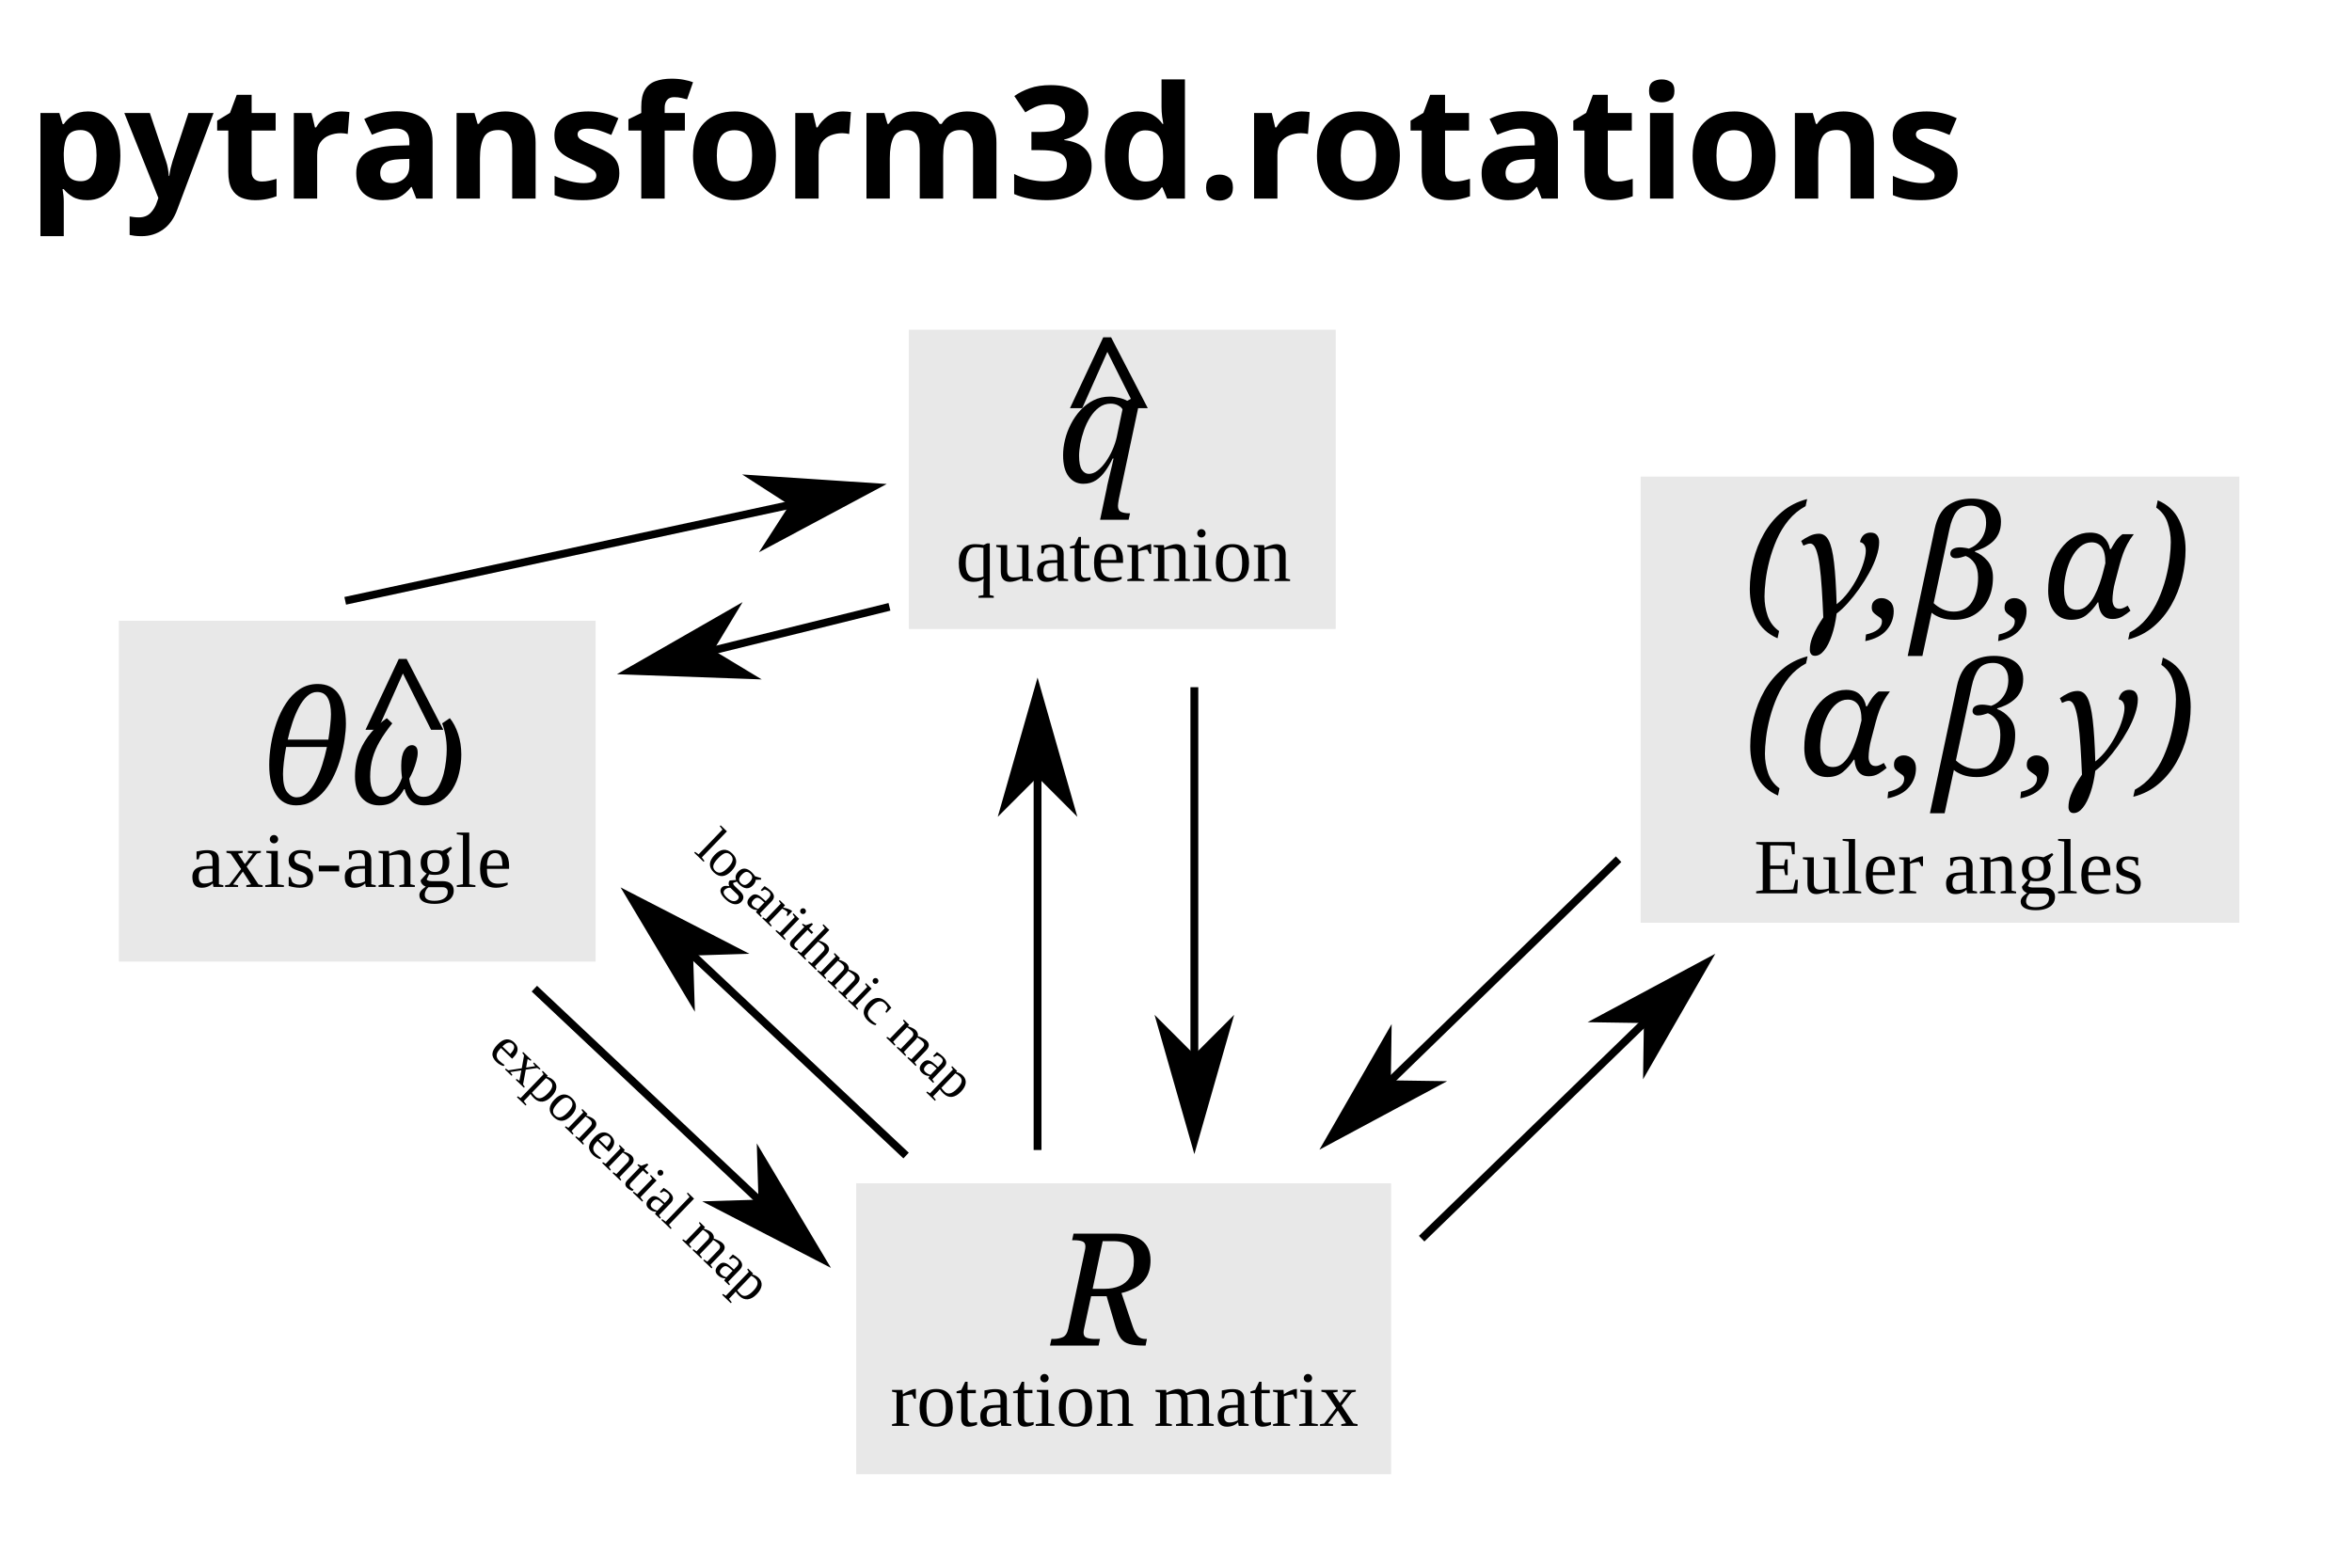
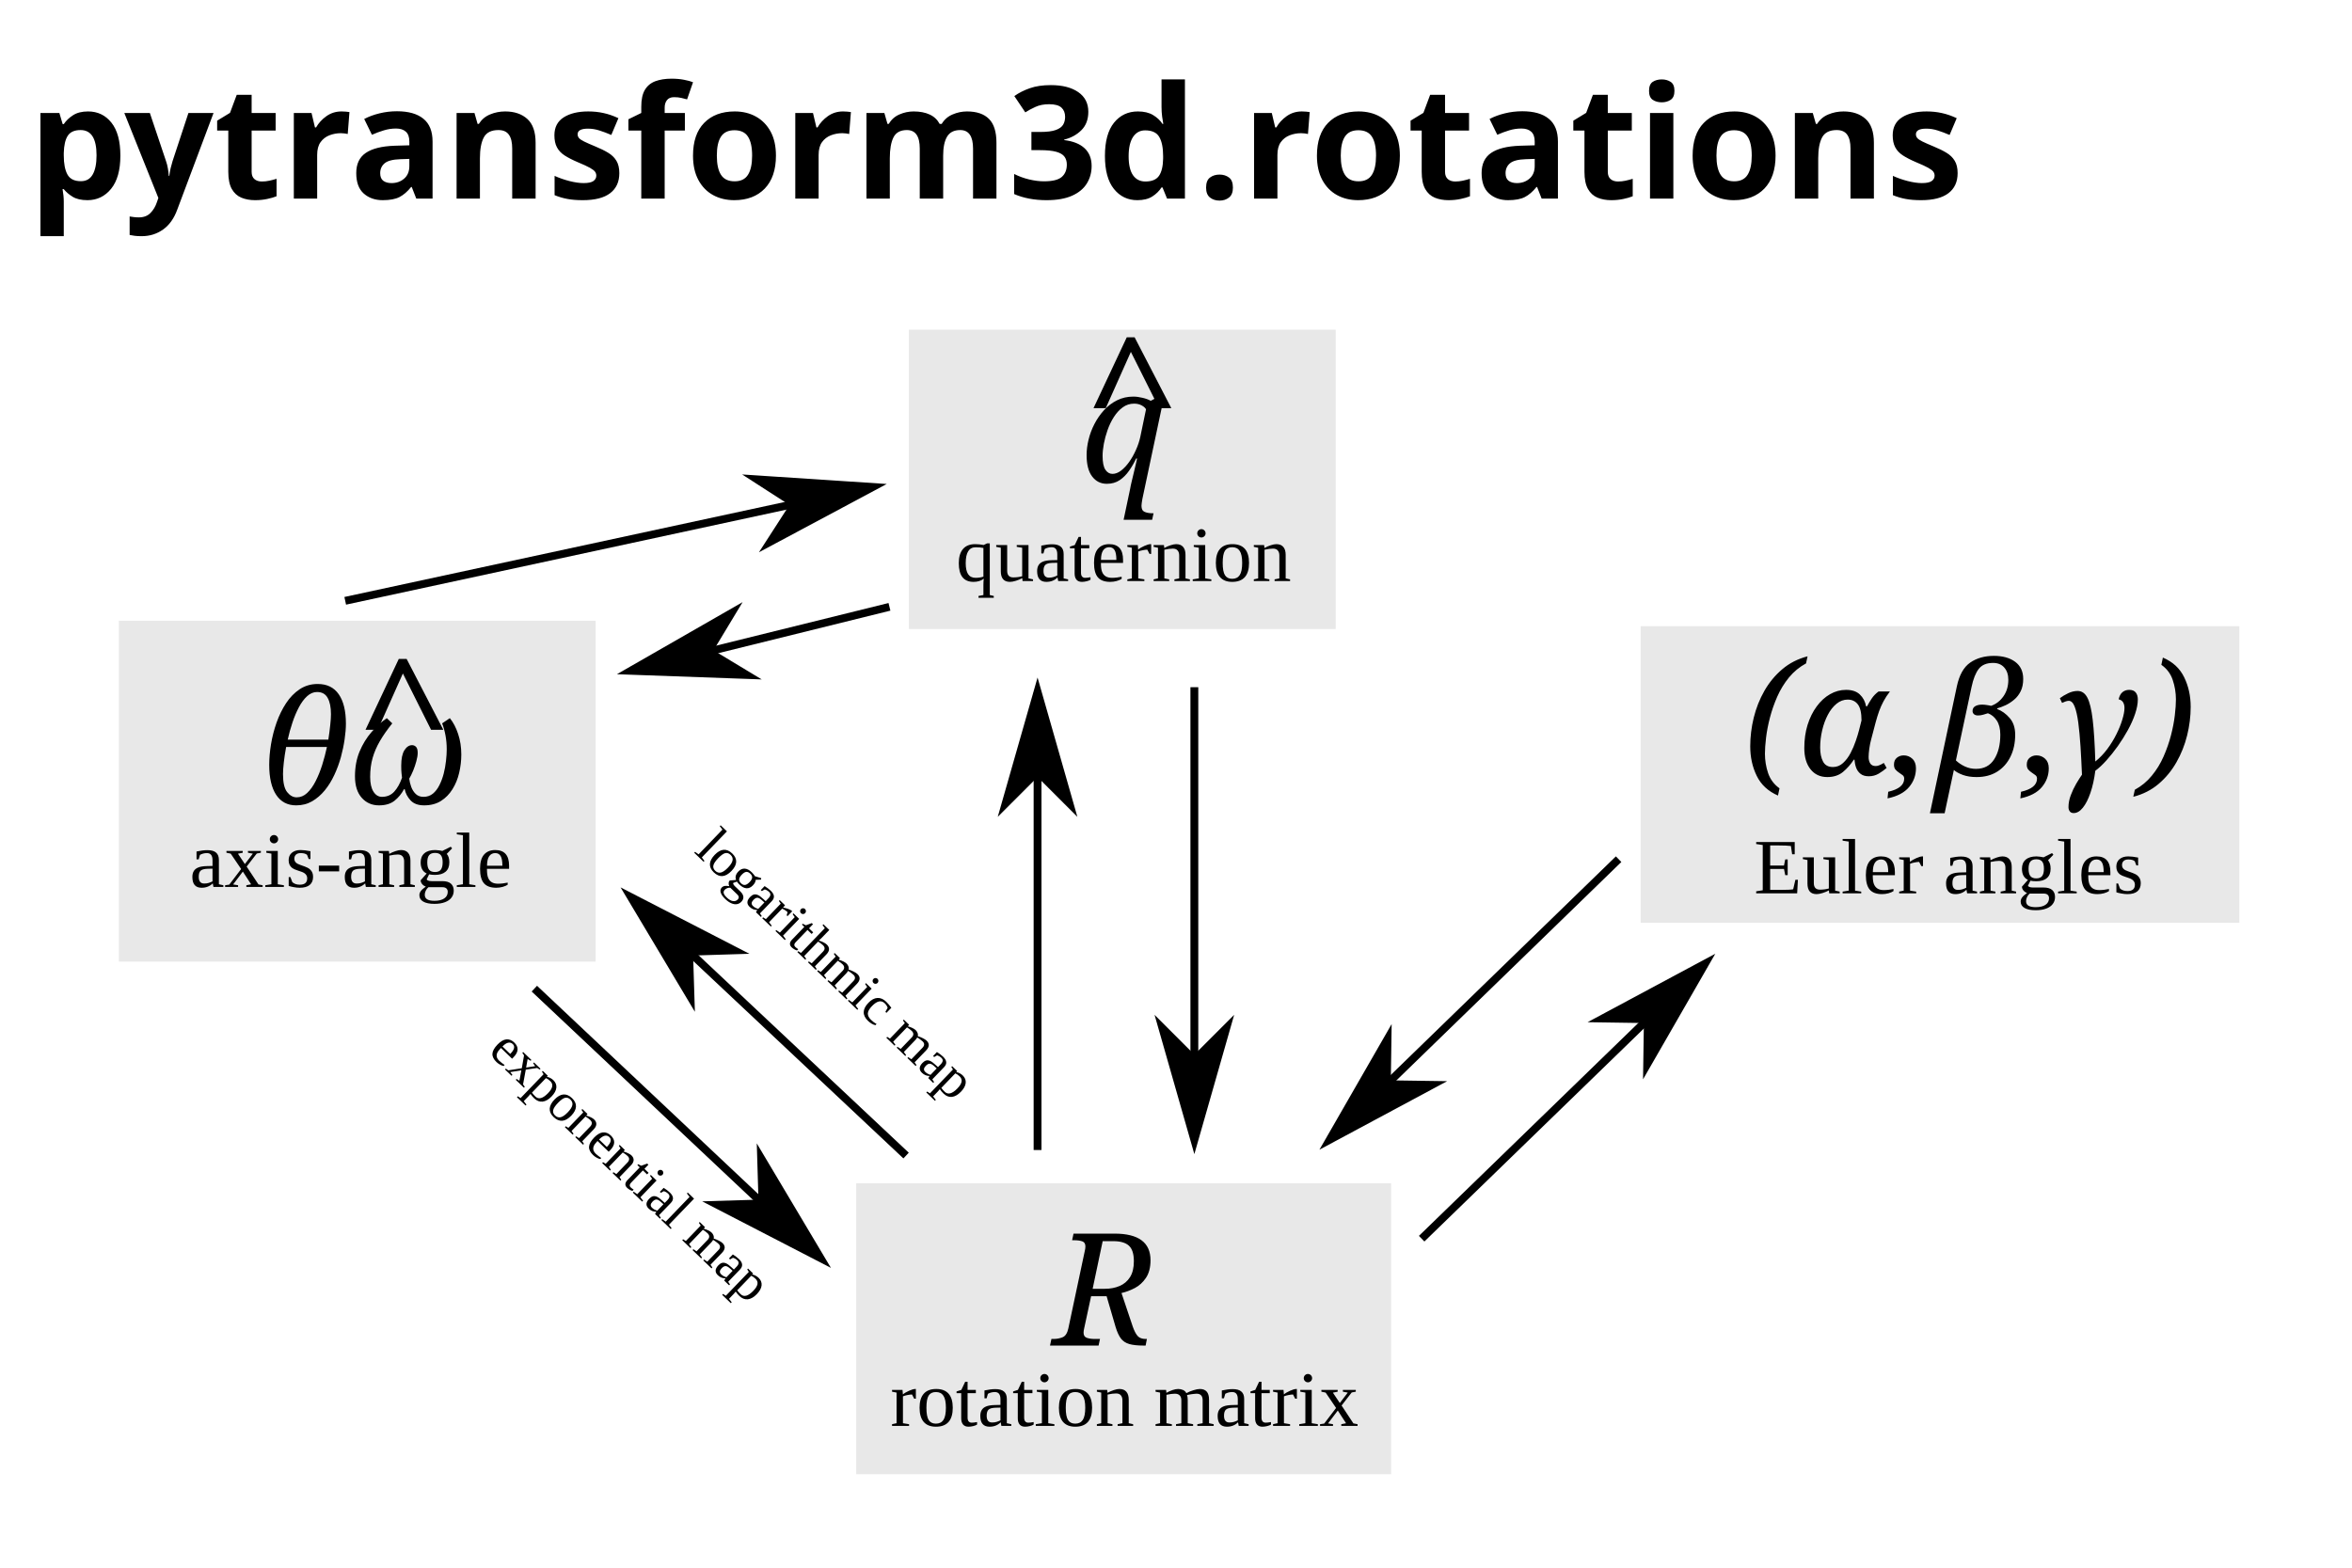
<svg xmlns="http://www.w3.org/2000/svg" width="600" height="400" id="svg2" version="1.1">
  <defs id="defs4">
    <marker orient="auto" refY="0.0" refX="0.0" id="Arrow1Lend" style="overflow:visible;">
      <path id="path3927" d="M 0.0,0.0 L 5.0,-5.0 L -12.5,0.0 L 5.0,5.0 L 0.0,0.0 z " style="fill-rule:evenodd;stroke:#000000;stroke-width:1.0pt;" transform="scale(0.8) rotate(180) translate(12.5,0)" />
    </marker>
  </defs>
  <g id="layer1" transform="translate(0,-652.3622)">
    <rect style="opacity:0.3;fill:#b3b3b3;fill-opacity:1;stroke:none" id="rect3148" width="136.472" height="74.246" x="218.416" y="954.275" />
    <text xml:space="preserve" style="font-style:normal;font-weight:normal;line-height:0%;font-family:sans-serif;letter-spacing:0px;word-spacing:0px;fill:#000000;fill-opacity:1;stroke:none" x="268.657" y="995.685" id="text2985">
      <tspan id="tspan2987" x="268.657" y="995.685" style="font-style:italic;font-variant:normal;font-weight:normal;font-stretch:normal;font-size:40px;line-height:1.25;font-family:serif;-inkscape-font-specification:'Serif Italic'">R</tspan>
    </text>
    <text xml:space="preserve" style="font-style:normal;font-weight:normal;line-height:0%;font-family:sans-serif;letter-spacing:0px;word-spacing:0px;fill:#000000;fill-opacity:1;stroke:none" x="227.157" y="1016.185" id="text2989">
      <tspan id="tspan2991" x="227.157" y="1016.185" style="font-style:normal;font-variant:normal;font-weight:normal;font-stretch:normal;font-size:20px;line-height:1.25;font-family:'Times New Roman';-inkscape-font-specification:'Times New Roman'">rotation matrix</tspan>
    </text>
    <rect style="opacity:0.3;fill:#b3b3b3;fill-opacity:1;stroke:none" id="rect3142" width="121.622" height="86.974" x="30.326" y="810.733" />
    <text xml:space="preserve" style="font-style:normal;font-weight:normal;line-height:0%;font-family:sans-serif;letter-spacing:0px;word-spacing:0px;fill:#000000;fill-opacity:1;stroke:none" x="66.477" y="857.442" id="text2985-8">
      <tspan id="tspan2987-5" x="66.477" y="857.442" style="font-style:italic;font-variant:normal;font-weight:normal;font-stretch:normal;font-size:40px;line-height:1.25;font-family:serif;-inkscape-font-specification:'Serif Italic'">θω</tspan>
    </text>
    <text xml:space="preserve" style="font-style:normal;font-weight:normal;line-height:0%;font-family:sans-serif;letter-spacing:0px;word-spacing:0px;fill:#000000;fill-opacity:1;stroke:none" x="48.371" y="878.669" id="text2989-2">
      <tspan id="tspan2991-0" x="48.371" y="878.669" style="font-style:normal;font-variant:normal;font-weight:normal;font-stretch:normal;font-size:20px;line-height:1.25;font-family:'Times New Roman';-inkscape-font-specification:'Times New Roman'">axis-angle</tspan>
    </text>
-     <rect style="opacity:0.3;fill:#b3b3b3;fill-opacity:1;stroke:none" id="rect3144" width="152.735" height="113.844" x="418.528" y="773.963" />
+     <rect style="opacity:0.3;fill:#b3b3b3;fill-opacity:1;stroke:none;stroke-width:0.815" id="rect3144" width="152.735" height="75.66" x="418.528" y="812.147" />
    <text xml:space="preserve" style="font-style:normal;font-weight:normal;line-height:0%;font-family:sans-serif;letter-spacing:0px;word-spacing:0px;fill:#000000;fill-opacity:1;stroke:none" x="444.801" y="850.223" id="text2985-8-4">
      <tspan id="tspan2987-5-7" x="444.801" y="850.223" style="font-style:italic;font-variant:normal;font-weight:normal;font-stretch:normal;font-size:40px;line-height:1.25;font-family:serif;-inkscape-font-specification:'Serif Italic'">(α,β,γ)</tspan>
    </text>
    <text xml:space="preserve" style="font-style:normal;font-weight:normal;line-height:0%;font-family:sans-serif;letter-spacing:0px;word-spacing:0px;fill:#000000;fill-opacity:1;stroke:none" x="447.429" y="880.296" id="text2989-2-4">
      <tspan id="tspan2991-0-5" x="447.429" y="880.296" style="font-style:normal;font-variant:normal;font-weight:normal;font-stretch:normal;font-size:20px;line-height:1.25;font-family:'Times New Roman';-inkscape-font-specification:'Times New Roman'">Euler angles</tspan>
    </text>
-     <text xml:space="preserve" style="font-style:normal;font-weight:normal;line-height:0%;font-family:sans-serif;letter-spacing:0px;word-spacing:0px;fill:#000000;fill-opacity:1;stroke:none" x="444.691" y="810.104" id="text2985-8-4-3">
-       <tspan id="tspan2987-5-7-9" x="444.691" y="810.104" style="font-style:italic;font-variant:normal;font-weight:normal;font-stretch:normal;font-size:40px;line-height:1.25;font-family:serif;-inkscape-font-specification:'Serif Italic'">(γ,β,α)</tspan>
-     </text>
    <rect style="opacity:0.3;fill:#b3b3b3;fill-opacity:1;stroke:none" id="rect3146" width="108.894" height="76.368" x="231.851" y="736.487" />
-     <text xml:space="preserve" style="font-style:normal;font-weight:normal;line-height:0%;font-family:sans-serif;letter-spacing:0px;word-spacing:0px;fill:#000000;fill-opacity:1;stroke:none" x="269.478" y="775.397" id="text2985-4">
-       <tspan id="tspan2987-8" x="269.478" y="775.397" style="font-style:italic;font-variant:normal;font-weight:normal;font-stretch:normal;font-size:40px;line-height:1.25;font-family:serif;-inkscape-font-specification:'Serif Italic'">q</tspan>
+     <text xml:space="preserve" style="font-style:normal;font-weight:normal;line-height:0%;font-family:sans-serif;letter-spacing:0px;word-spacing:0px;fill:#000000;fill-opacity:1;stroke:none" x="275.478" y="775.397" id="text2985-4">
+       <tspan id="tspan2987-8" x="275.478" y="775.397" style="font-style:italic;font-variant:normal;font-weight:normal;font-stretch:normal;font-size:40px;line-height:1.25;font-family:serif;-inkscape-font-specification:'Serif Italic'">q</tspan>
    </text>
    <text xml:space="preserve" style="font-style:normal;font-weight:normal;line-height:0%;font-family:sans-serif;letter-spacing:0px;word-spacing:0px;fill:#000000;fill-opacity:1;stroke:none" x="243.873" y="800.624" id="text2989-9">
      <tspan id="tspan2991-9" x="243.873" y="800.624" style="font-style:normal;font-variant:normal;font-weight:normal;font-stretch:normal;font-size:20px;line-height:1.25;font-family:'Times New Roman';-inkscape-font-specification:'Times New Roman'">quaternion</tspan>
    </text>
    <path style="fill:none;stroke:#000000;stroke-width:2;stroke-linecap:butt;stroke-linejoin:miter;stroke-miterlimit:4;stroke-opacity:1;stroke-dasharray:none;marker-end:url(#Arrow1Lend)" d="m 304.683,827.703 0,115.258" id="path3150" />
    <path style="fill:none;stroke:#000000;stroke-width:2;stroke-linecap:butt;stroke-linejoin:miter;stroke-miterlimit:4;stroke-opacity:1;stroke-dasharray:none;marker-end:url(#Arrow1Lend)" d="m 264.683,945.79 0,-116.673" id="path4728" />
    <path style="fill:none;stroke:#000000;stroke-width:2;stroke-linecap:butt;stroke-linejoin:miter;stroke-miterlimit:4;stroke-opacity:1;stroke-dasharray:none;marker-end:url(#Arrow1Lend)" d="m 362.666,968.417 72.125,-70.004" id="path4912" />
    <path style="fill:none;stroke:#000000;stroke-width:2;stroke-linecap:butt;stroke-linejoin:miter;stroke-miterlimit:4;stroke-opacity:1;stroke-dasharray:none;marker-end:url(#Arrow1Lend)" d="m 412.912,871.585 -73.539,71.418" id="path5096" />
    <path style="fill:none;stroke:#000000;stroke-width:2;stroke-linecap:butt;stroke-linejoin:miter;stroke-miterlimit:4;stroke-opacity:1;stroke-dasharray:none;marker-end:url(#Arrow1Lend)" d="M 231.144,947.204 161.141,881.443" id="path5280" />
    <path style="fill:none;stroke:#000000;stroke-width:2;stroke-linecap:butt;stroke-linejoin:miter;stroke-miterlimit:4;stroke-opacity:1;stroke-dasharray:none;marker-end:url(#Arrow1Lend)" d="m 136.312,904.615 72.832,68.589" id="path5464" />
    <path style="fill:none;stroke:#000000;stroke-width:2;stroke-linecap:butt;stroke-linejoin:miter;stroke-miterlimit:4;stroke-opacity:1;stroke-dasharray:none;marker-end:url(#Arrow1Lend)" d="M 88.066,805.662 222.416,776.67" id="path5648" />
    <path style="fill:none;stroke:#000000;stroke-width:2;stroke-linecap:butt;stroke-linejoin:miter;stroke-miterlimit:4;stroke-opacity:1;stroke-dasharray:none;marker-end:url(#Arrow1Lend)" d="m 226.902,807.197 -65.761,16.263" id="path5832" />
    <text xml:space="preserve" style="font-style:normal;font-weight:normal;line-height:0%;font-family:sans-serif;letter-spacing:0px;word-spacing:0px;fill:#000000;fill-opacity:1;stroke:none" x="728.311" y="577.031" id="text6016" transform="rotate(43.92535)">
      <tspan id="tspan6018" x="728.311" y="577.031" style="font-size:14px;line-height:1.25;font-family:'Times New Roman';-inkscape-font-specification:'Times New Roman'">exponential map</tspan>
    </text>
    <text xml:space="preserve" style="font-style:normal;font-weight:normal;line-height:0%;font-family:sans-serif;letter-spacing:0px;word-spacing:0px;fill:#000000;fill-opacity:1;stroke:none" x="730.76" y="503.715" id="text6016-5" transform="rotate(43.92535)">
      <tspan id="tspan6018-1" x="730.76" y="503.715" style="font-size:14px;line-height:1.25;font-family:'Times New Roman';-inkscape-font-specification:'Times New Roman'">logarithmic map</tspan>
    </text>
    <text xml:space="preserve" style="font-style:normal;font-weight:normal;line-height:0%;font-family:sans-serif;letter-spacing:0px;word-spacing:0px;fill:#000000;fill-opacity:1;stroke:none" x="7.192" y="703.031" id="text6041">
      <tspan id="tspan6043" x="7.192" y="703.031" style="font-style:normal;font-variant:normal;font-weight:bold;font-stretch:normal;font-size:40px;line-height:1.25;font-family:sans-serif;-inkscape-font-specification:'Sans Bold'">pytransform3d.rotations</tspan>
    </text>
-     <text xml:space="preserve" style="font-style:normal;font-weight:normal;line-height:0%;font-family:sans-serif;letter-spacing:0px;word-spacing:0px;fill:#000000;fill-opacity:1;stroke:none" x="271.443" y="767.184" id="text2985-4-4">
-       <tspan id="tspan2987-8-1" x="271.443" y="767.184" style="font-style:normal;font-variant:normal;font-weight:normal;font-stretch:normal;font-size:40px;line-height:1.25;font-family:sans-serif;-inkscape-font-specification:sans-serif">^</tspan>
+     <text xml:space="preserve" style="font-style:normal;font-weight:normal;line-height:0%;font-family:sans-serif;letter-spacing:0px;word-spacing:0px;fill:#000000;fill-opacity:1;stroke:none" x="277.443" y="767.184" id="text2985-4-4">
+       <tspan id="tspan2987-8-1" x="277.443" y="767.184" style="font-style:normal;font-variant:normal;font-weight:normal;font-stretch:normal;font-size:40px;line-height:1.25;font-family:sans-serif;-inkscape-font-specification:sans-serif">^</tspan>
    </text>
    <text xml:space="preserve" style="font-style:normal;font-weight:normal;line-height:0%;font-family:sans-serif;letter-spacing:0px;word-spacing:0px;fill:#000000;fill-opacity:1;stroke:none" x="91.731" y="849.248" id="text2985-4-4-2">
      <tspan id="tspan2987-8-1-0" x="91.731" y="849.248" style="font-style:normal;font-variant:normal;font-weight:normal;font-stretch:normal;font-size:40px;line-height:1.25;font-family:sans-serif;-inkscape-font-specification:sans-serif">^</tspan>
    </text>
  </g>
</svg>
